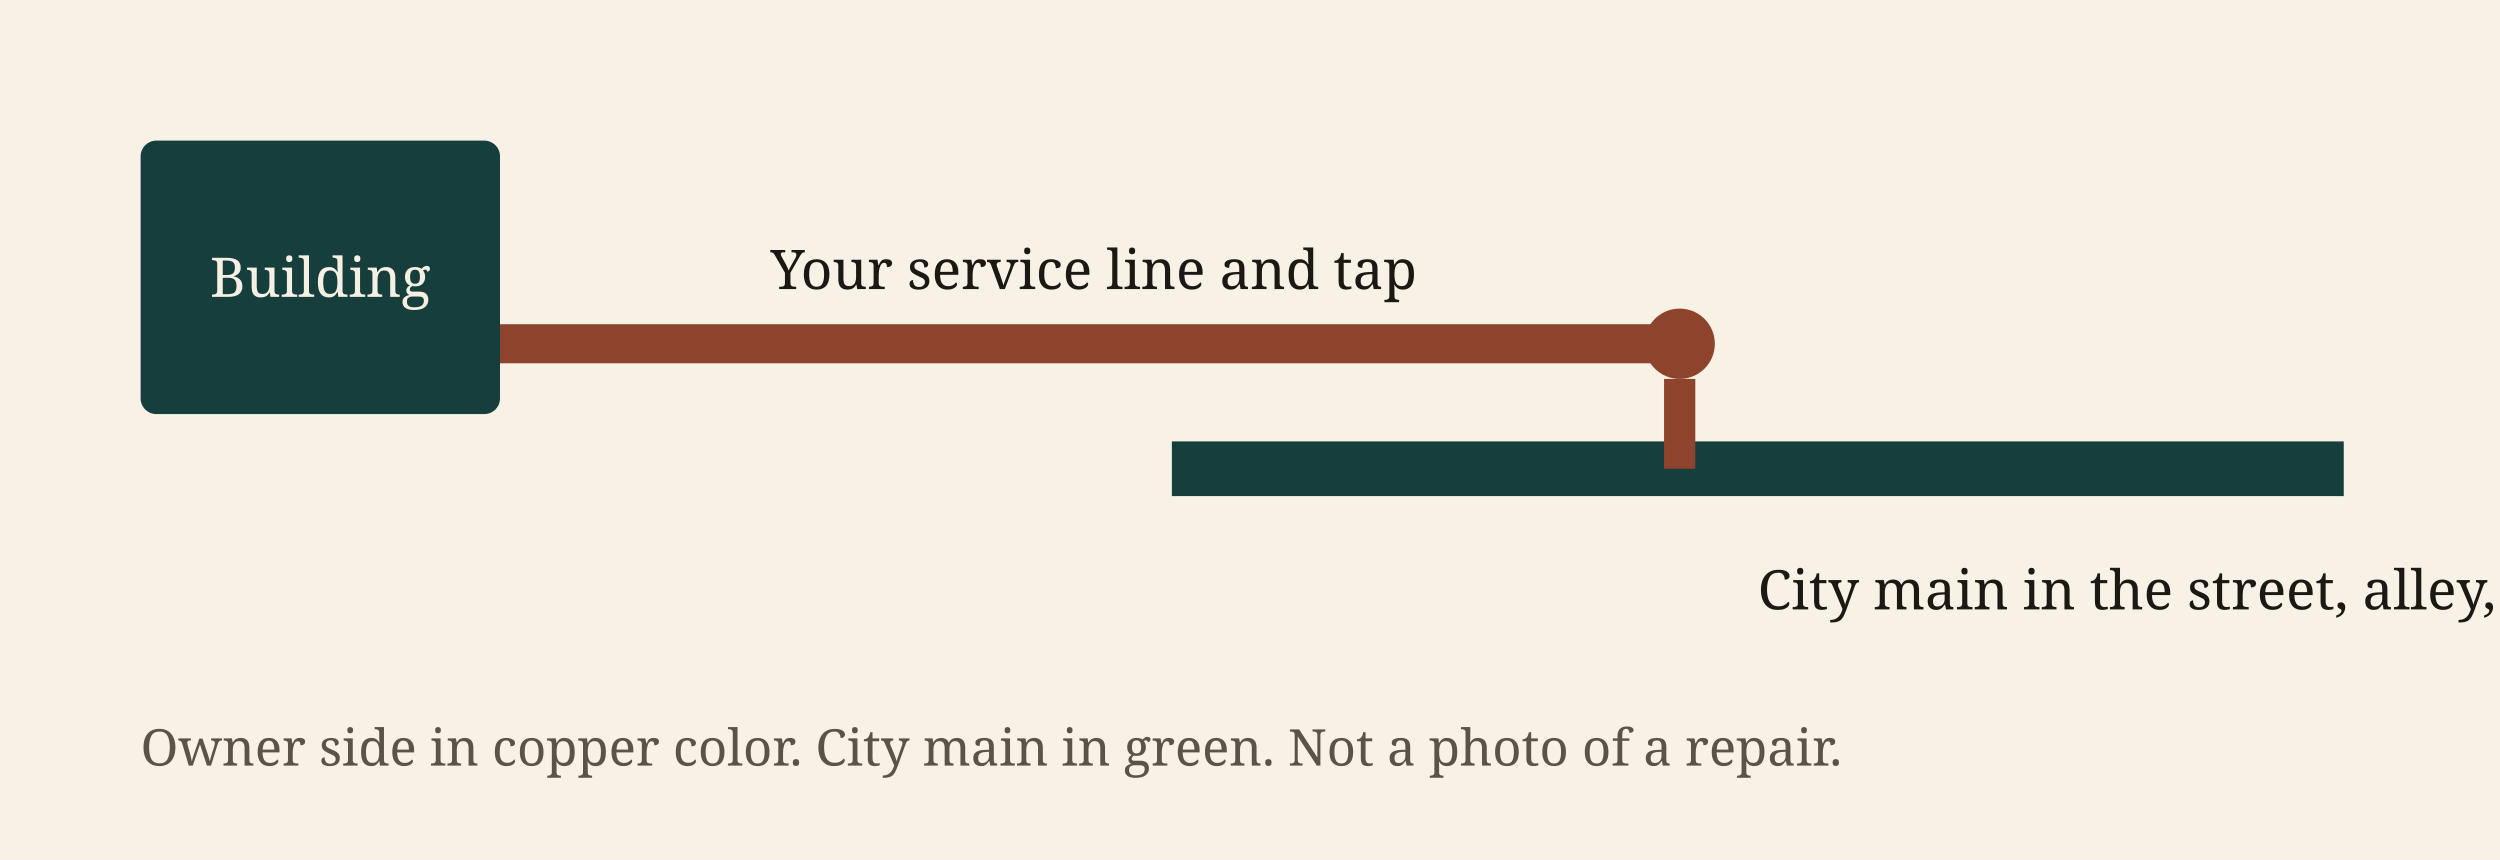
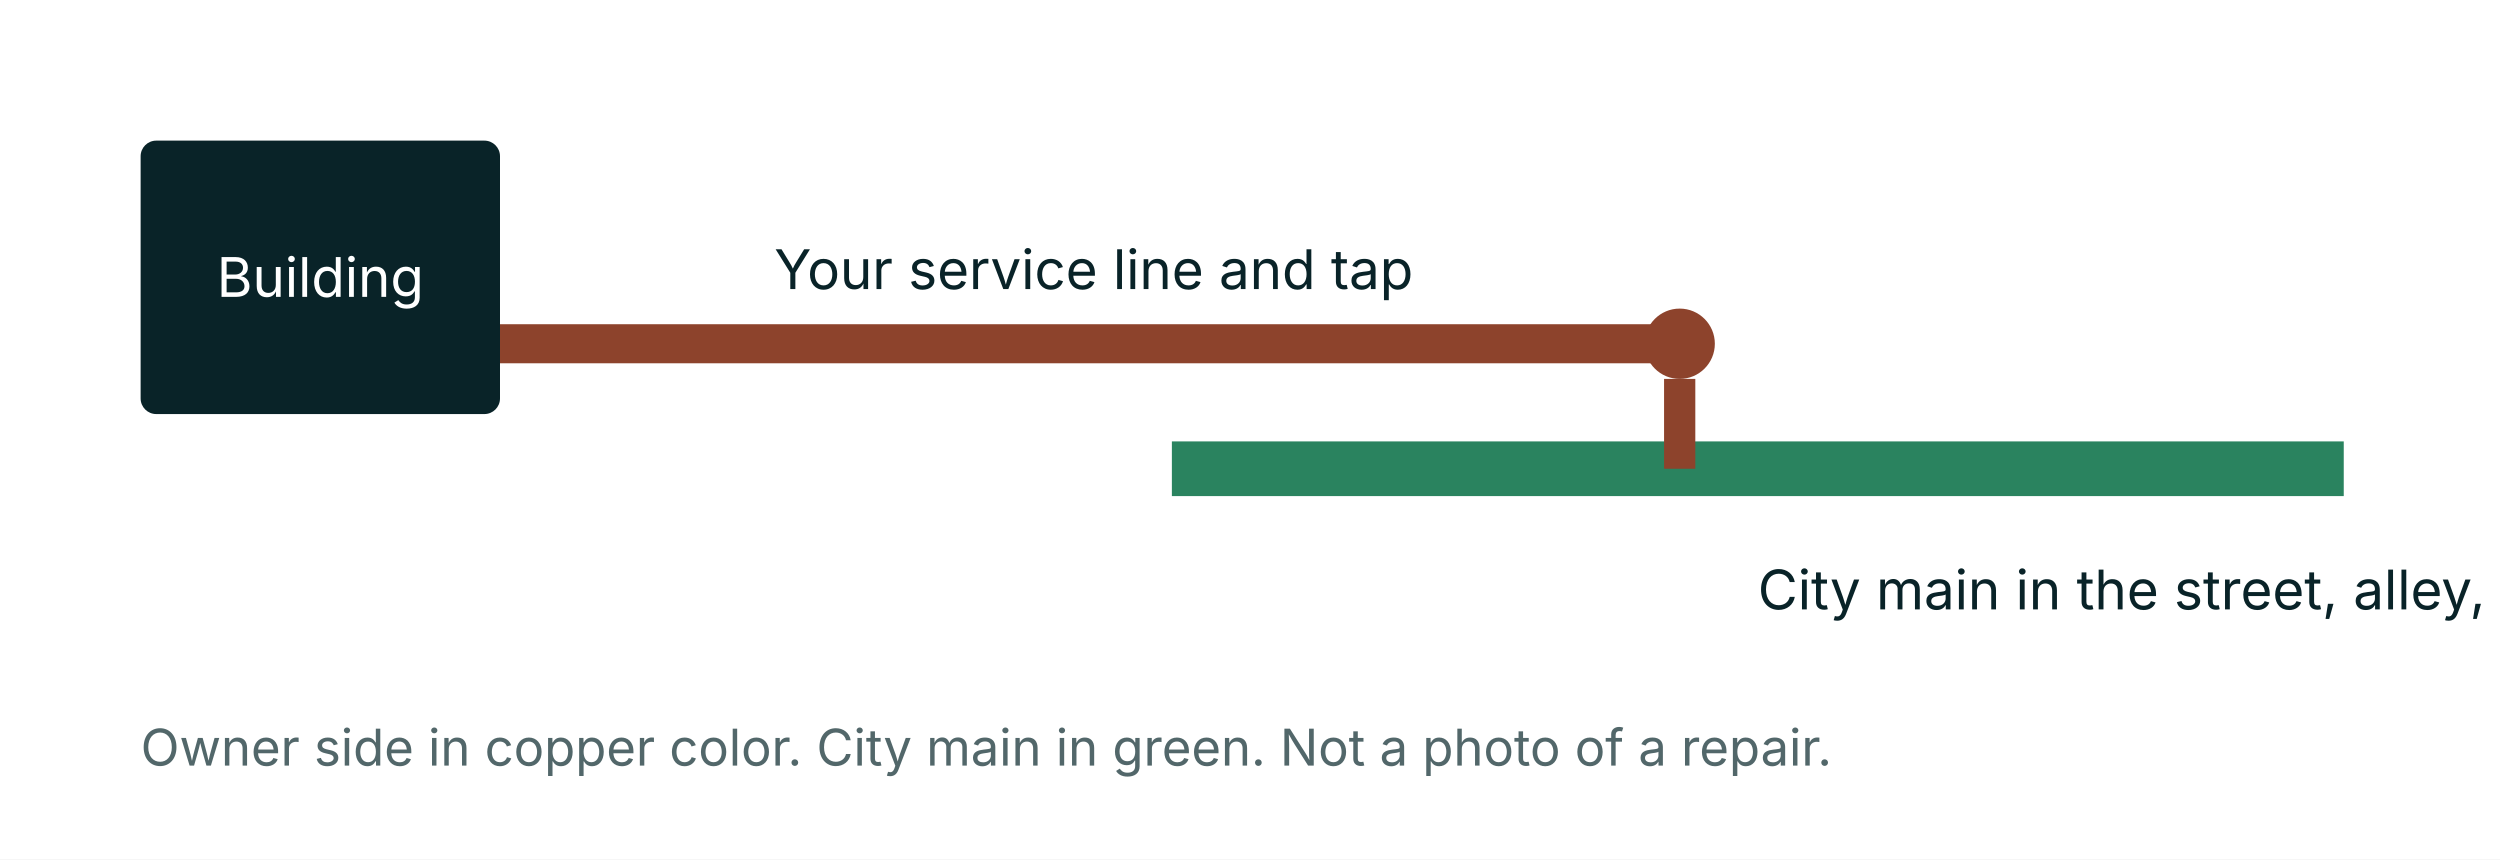
<svg xmlns="http://www.w3.org/2000/svg" viewBox="0 0 640 220" role="img" aria-labelledby="latTitle latDesc">
-   <rect width="640" height="220" fill="#f7f1e6" />
-   <rect x="36" y="36" width="92" height="70" rx="4" fill="#163e3c" />
-   <text x="82" y="76" text-anchor="middle" fill="#f6efe4" font-family="Georgia, serif" font-size="14">Building</text>
+   <rect width="640" height="220" fill="#FFFFFF" />
+   <rect x="36" y="36" width="92" height="70" rx="4" fill="#092328" />
+   <text x="82" y="76" text-anchor="middle" fill="#FFFFFF" font-family="Inter, sans-serif" font-size="14">Building</text>
  <path d="M128 88 H430" stroke="#8d432c" stroke-width="10" fill="none" />
  <circle cx="430" cy="88" r="9" fill="#8d432c" />
-   <text x="280" y="74" text-anchor="middle" fill="#1c1915" font-family="Georgia, serif" font-size="14">Your service line and tap</text>
-   <path d="M300 120 H600" stroke="#163e3c" stroke-width="14" fill="none" />
+   <text x="280" y="74" text-anchor="middle" fill="#092328" font-family="Inter, sans-serif" font-size="14">Your service line and tap</text>
+   <path d="M300 120 H600" stroke="#2A835F" stroke-width="14" fill="none" />
  <path d="M430 97 V120" stroke="#8d432c" stroke-width="8" />
-   <text x="450" y="156" fill="#1c1915" font-family="Georgia, serif" font-size="14">City main in the street, alley, or easement</text>
-   <text x="36" y="196" fill="#5c5348" font-family="Georgia, serif" font-size="13">Owner side in copper color. City main in green. Not a photo of a repair.</text>
+   <text x="450" y="156" fill="#092328" font-family="Inter, sans-serif" font-size="14">City main in the street, alley, or easement</text>
+   <text x="36" y="196" fill="#52676a" font-family="Inter, sans-serif" font-size="13">Owner side in copper color. City main in green. Not a photo of a repair.</text>
</svg>
